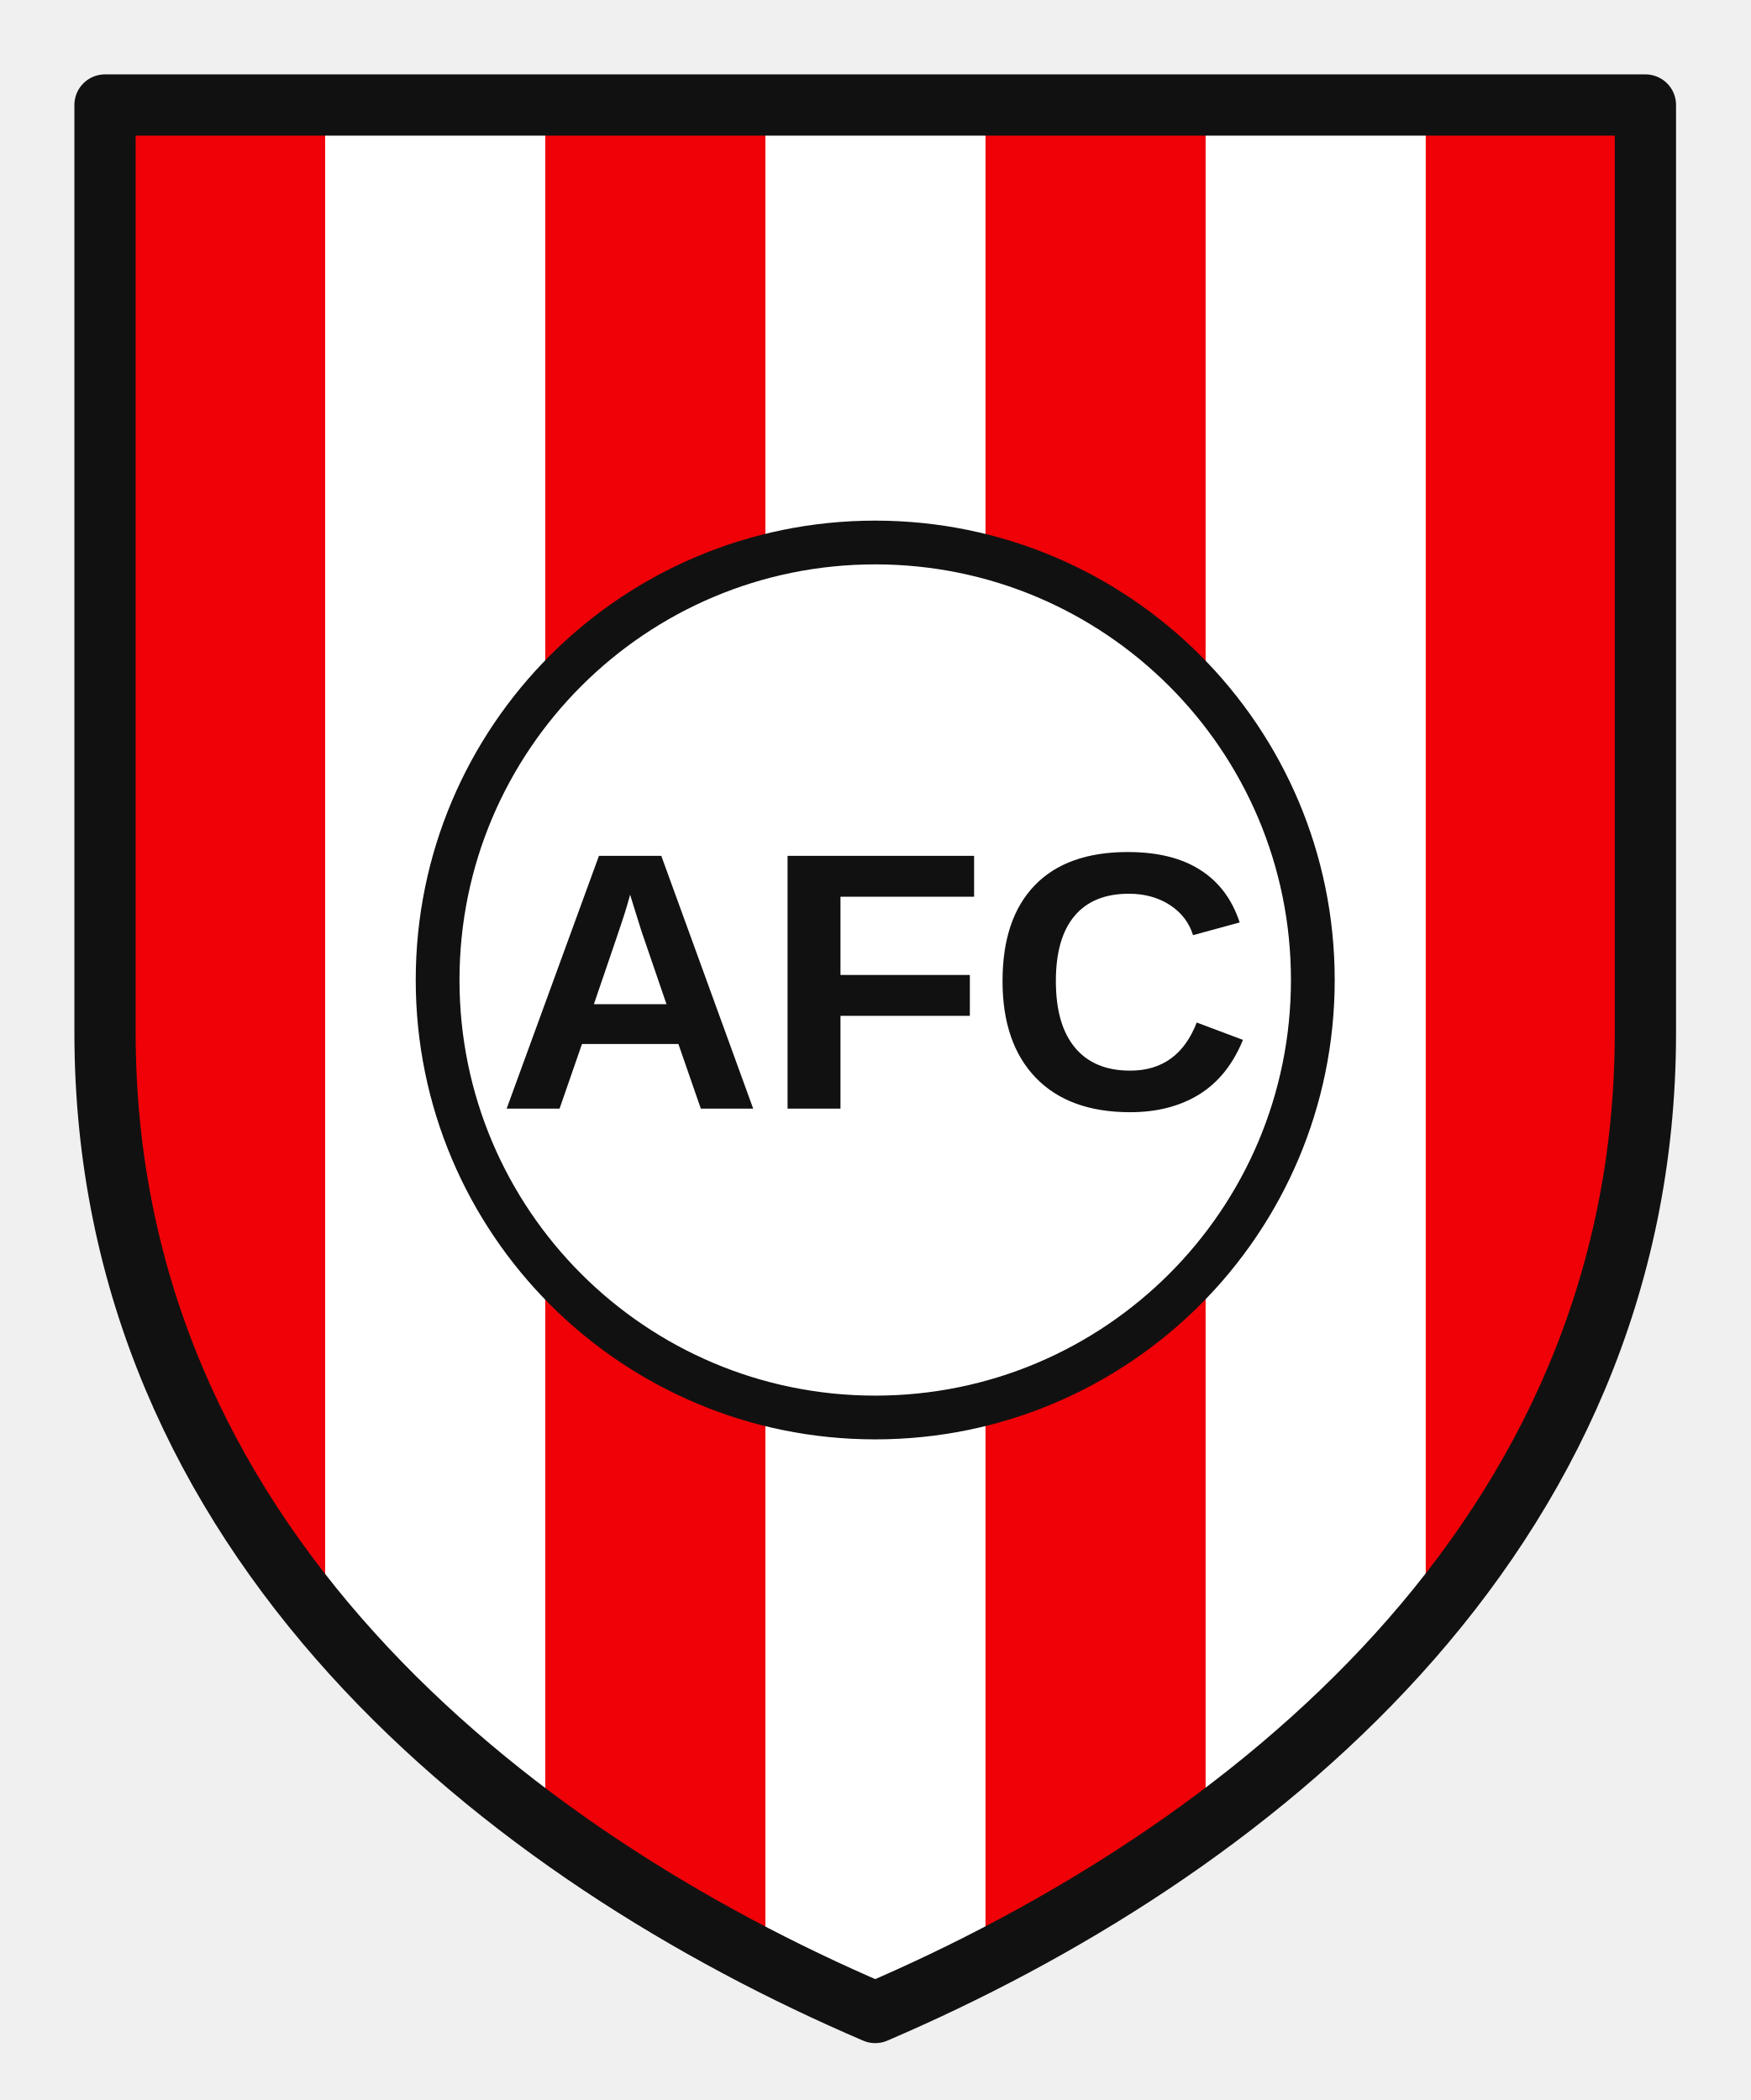
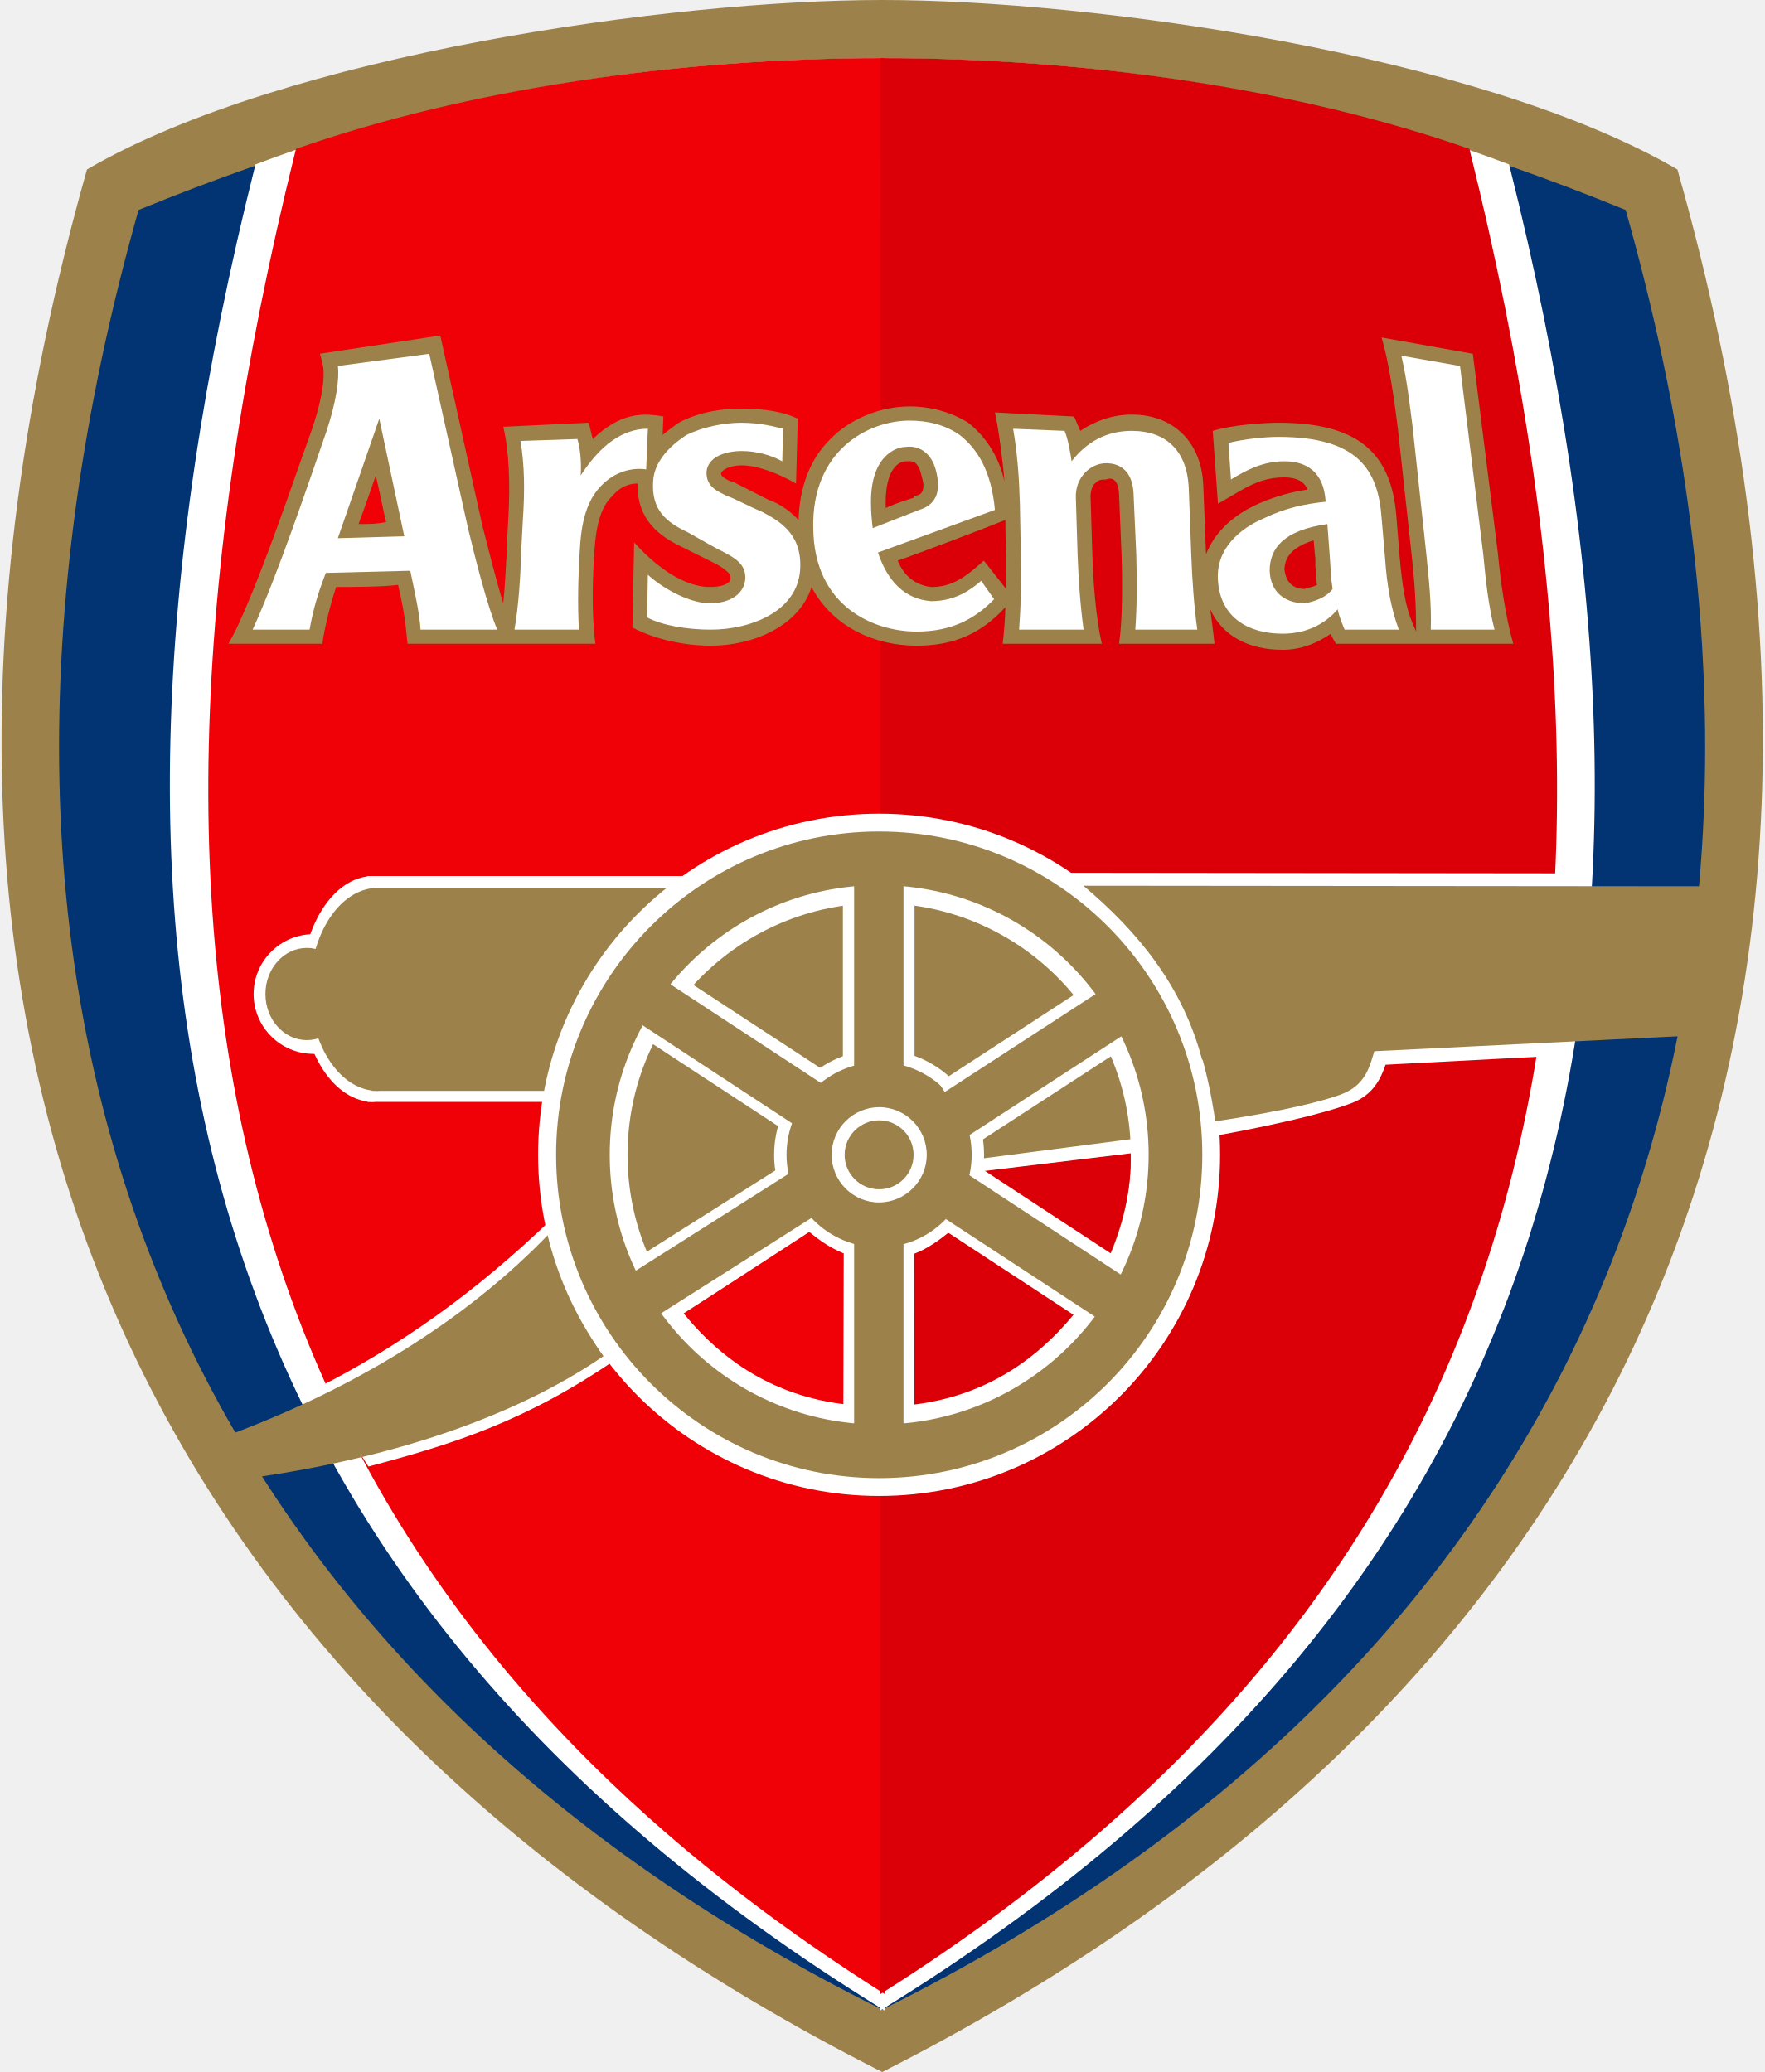
- <svg xmlns="http://www.w3.org/2000/svg" viewBox="0 0 200 240" width="200" height="240">
-   <defs>
-     <clipPath id="s">
-       <path d="M12 12 H188 V118 C188 176 142 212 100 230 C58 212 12 176 12 118 Z" />
-     </clipPath>
-   </defs>
-   <g clip-path="url(#s)">
-     <rect x="12" y="0" width="25.2" height="240" fill="#ef0107" />
-     <rect x="37.15" y="0" width="25.2" height="240" fill="#ffffff" />
-     <rect x="62.3" y="0" width="25.2" height="240" fill="#ef0107" />
-     <rect x="87.45" y="0" width="25.2" height="240" fill="#ffffff" />
-     <rect x="112.6" y="0" width="25.2" height="240" fill="#ef0107" />
-     <rect x="137.75" y="0" width="25.2" height="240" fill="#ffffff" />
-     <rect x="162.9" y="0" width="25.2" height="240" fill="#ef0107" />
+ <svg xmlns="http://www.w3.org/2000/svg" version="1.1" id="Layer_1" x="0px" y="0px" viewBox="0 0 322.793 379.84" width="292" height="343" enable-background="new 0 0 322.793 379.84" xml:space="preserve">
+   <g>
+     <path fill="#9C824A" stroke="#9C824A" stroke-width="0.793" stroke-miterlimit="282" d="M161.396,0.396   c-38.436,0-109.309,9.944-145.402,30.932C-31.526,199.803,33.101,314.37,161.396,379.396   c128.296-65.026,192.923-180.16,145.402-348.067C270.669,10.34,199.831,0.396,161.396,0.396L161.396,0.396z" />
+     <path fill="#023474" stroke="#023474" stroke-width="0.793" stroke-miterlimit="282" d="M161.396,11.228   c-37.761,0-80.278,4.83-135.962,27.558c-41.452,147.061,6.637,264.931,135.962,329.174   c129.325-64.243,177.378-182.114,135.926-329.174C241.638,16.058,199.157,11.228,161.396,11.228L161.396,11.228z" />
+     <path fill="#FFFFFF" stroke="#FFFFFF" stroke-width="0.793" stroke-miterlimit="282" d="M161.219,11.086   c-37.584,0-77.936,5.575-114.349,19.355C9.109,181.018,36.969,290.967,161.432,367.854L161.219,11.086L161.219,11.086z    M161.432,367.854c124.462-76.887,152.287-186.836,114.525-337.413c-36.412-13.78-76.729-19.355-114.312-19.355L161.432,367.854   L161.432,367.854z" />
+     <path fill="#EF0107" stroke="#EF0107" stroke-width="0.793" stroke-miterlimit="282" d="M161.432,11.051   c-37.797,0-76.055,5.717-107.144,16.548c-39.11,157.822-7.702,264.397,107.179,337.235L161.432,11.051L161.432,11.051z" />
+     <path fill="#DB0007" stroke="#DB0007" stroke-width="0.793" stroke-miterlimit="282" d="M161.503,11.051   c37.796,0,76.055,5.717,107.179,16.548c39.11,157.822,7.701,264.397-107.214,337.235L161.503,11.051L161.503,11.051z" />
+     <path fill="#FFFFFF" d="M112.598,249.203c-16.68,11.437-29.953,15.556-45.356,19.64l-9.298-14.454   c14.161-7.173,28.818-17.153,43.582-31.606C102.768,236.809,109.297,246.752,112.598,249.203L112.598,249.203z" />
+     <path fill="#9C824A" d="M110.326,248.6c-15.828,10.866-37.868,18.431-63.101,22.124l-5.146-7.812   c21.613-8.099,42.481-20.172,58.665-37.147C103.193,236.631,106.919,243.841,110.326,248.6L110.326,248.6z" />
+     <path fill="#FFFFFF" d="M68.165,182.225c0,6.073-4.897,10.974-10.966,10.974s-11.002-4.901-11.002-10.974l0,0   c0-6.073,4.933-10.973,11.002-10.973S68.165,176.152,68.165,182.225L68.165,182.225z" />
+     <path fill="#FFFFFF" d="M66.993,160.597v41.409h32.615c2.129-13.886,10.008-28.624,27.859-41.409H66.993" />
+     <path fill="#FFFFFF" d="M68.307,202.006c-7.276,0.106-13.273-9.021-13.38-20.456c-0.071-11.436,5.75-20.811,13.061-20.953   c0.071,0,0.142,0,0.249,0" />
+     <path fill="#9C824A" d="M63.551,182.225c0,4.688-3.407,8.453-7.595,8.453c-4.188,0-7.595-3.764-7.595-8.453l0,0   c0-4.688,3.407-8.452,7.595-8.452C60.144,173.772,63.551,177.537,63.551,182.225L63.551,182.225z" />
+     <path fill="#9C824A" d="M67.881,162.764v37.217h32.367c2.555-12.358,8.837-25.498,24.523-37.217H67.881" />
+     <path fill="#9C824A" d="M69.087,199.981c-6.85,0.143-12.457-8.096-12.563-18.36c-0.071-10.263,5.43-18.716,12.279-18.857   c0.071,0,0.142,0,0.213,0" />
+     <path fill="#FFFFFF" d="M223.325,211.701c0,34.556-27.965,62.539-62.497,62.539c-34.496,0-62.497-27.983-62.497-62.539l0,0   c0-34.554,28.001-62.539,62.497-62.539C195.36,149.162,223.325,177.147,223.325,211.701L223.325,211.701L223.325,211.701z" />
+     <path fill="#9C824A" d="M220.062,211.701c0,32.744-26.512,59.271-59.233,59.271c-32.686,0-59.197-26.527-59.197-59.271l0,0   c0-32.707,26.511-59.271,59.197-59.271C193.55,152.429,220.062,178.958,220.062,211.701L220.062,211.701L220.062,211.701z" />
+     <path fill="#FFFFFF" d="M210.23,211.701c0,27.31-22.111,49.436-49.402,49.436c-27.256,0-49.366-22.126-49.366-49.436l0,0   c0-27.31,22.11-49.435,49.366-49.435C188.119,162.266,210.23,184.391,210.23,211.701L210.23,211.701L210.23,211.701z" />
+     <path fill="#9C824A" d="M206.966,211.701c0,25.498-20.656,46.132-46.138,46.132c-25.446,0-46.101-20.634-46.101-46.132l0,0   c0-25.498,20.655-46.131,46.101-46.131C186.31,165.569,206.966,186.203,206.966,211.701L206.966,211.701L206.966,211.701z" />
+     <path fill="#FFFFFF" d="M180.063,211.701c0.036,10.619-8.588,19.249-19.2,19.284c-10.646,0-19.271-8.629-19.271-19.248v-0.036   c0-10.619,8.589-19.248,19.235-19.248c10.611-0.035,19.235,8.595,19.235,19.213C180.063,211.701,180.063,211.701,180.063,211.701   L180.063,211.701z" />
+     <path fill="#9C824A" d="M177.793,211.701c0,9.377-7.561,16.976-16.929,16.976c-9.369,0-16.964-7.563-17-16.939v-0.036   c0-9.375,7.595-16.976,16.964-16.976s16.965,7.565,16.965,16.94V211.701L177.793,211.701z" />
+     <path fill="#FFFFFF" d="M169.559,211.701c0,4.794-3.904,8.7-8.73,8.735c-4.791,0-8.695-3.905-8.695-8.735l0,0   c0-4.829,3.904-8.7,8.695-8.735C165.654,202.965,169.559,206.872,169.559,211.701L169.559,211.701L169.559,211.701z" />
+     <path fill="#9C824A" d="M167.146,211.701c0,3.48-2.804,6.321-6.317,6.321c-3.478,0-6.317-2.806-6.317-6.321l0,0   c0-3.479,2.839-6.32,6.317-6.32C164.306,205.38,167.146,208.185,167.146,211.701L167.146,211.701L167.146,211.701z" />
+     <rect x="154.192" y="164.504" fill="#FFFFFF" width="13.131" height="30.647" />
+     <rect x="156.25" y="160.1" fill="#9C824A" width="9.049" height="38.958" />
+     <polygon fill="#FFFFFF" points="197.418,181.798 204.587,192.807 178.893,209.5 171.76,198.49  " />
+     <polygon fill="#9C824A" points="202.21,181.124 207.143,188.724 174.492,209.961 169.559,202.326  " />
+     <polygon fill="#FFFFFF" points="142.409,214.187 149.436,225.267 123.564,241.675 116.537,230.559  " />
+     <polygon fill="#9C824A" points="146.81,213.548 151.672,221.219 118.809,242.065 113.946,234.394  " />
+     <rect x="154.192" y="229.281" fill="#FFFFFF" width="13.131" height="30.646" />
+     <rect x="156.25" y="224.913" fill="#9C824A" width="9.049" height="38.922" />
+     <path fill="#EF0107" stroke="#EF0107" stroke-width="0.311" stroke-miterlimit="282" d="M148.017,226.013   c1.775,1.491,3.726,2.841,6.175,3.871l-0.071,27.345c-12.386-1.598-21.755-7.706-28.853-16.406l22.785-14.81" />
+     <path fill="#DB0007" stroke="#DB0007" stroke-width="0.311" stroke-miterlimit="282" d="M173.604,226.12   c-1.81,1.456-3.727,2.841-6.175,3.835l0.035,27.346c12.386-1.598,21.756-7.706,28.854-16.407l-22.749-14.773" />
+     <path fill="#DB0007" d="M179.815,214.649l27.114-3.268c0.213,6.782-1.42,12.749-3.727,18.467l-23.459-15.199" />
+     <path fill="#FFFFFF" stroke="#FFFFFF" stroke-width="0.311" stroke-miterlimit="282" d="M179.851,214.542   c0.106-0.426,0.071-0.816,0.249-2.059l26.76-3.48c0.106,1.243,0.035,1.704,0,2.272L179.851,214.542L179.851,214.542z" />
+     <path fill="#FFFFFF" d="M219.458,191.992h35.1c-1.101,4.154-2.166,8.38-7.206,10.263c-8.056,3.02-24.771,5.931-24.771,5.931   C222.261,203.604,221.232,197.388,219.458,191.992L219.458,191.992z" />
+     <path fill="#FFFFFF" d="M195.006,159.994l91.705,0.106l-3.229,33.524l-62.64,3.268C217.47,181.905,206.077,167.594,195.006,159.994   L195.006,159.994z" />
+     <path fill="#9C824A" d="M198.27,162.373l117.081,0.106l-4.472,27.311l-90.854,4.475C216.44,180.698,208.243,170.79,198.27,162.373   L198.27,162.373z" />
+     <path fill="#9C824A" d="M219.458,191.992h32.33c-1.064,3.692-1.81,7.066-6.565,8.735c-7.559,2.699-22.784,4.83-22.784,4.83   C221.8,201.119,220.877,196.608,219.458,191.992L219.458,191.992z" />
+     <path fill="#9C824A" d="M183.968,111.305c0,1.492-0.319,5.576-0.496,6.712h18.171c-1.102-4.831-1.599-11.542-1.74-16.727   c0,0.355-0.319-10.406-0.319-10.406c0-0.746,0.319-1.882,0.78-2.237c0.64-0.746,1.279-0.746,2.06-0.746   c0.78-0.355,2.2-0.355,2.377,2.593l0.462,11.151c0.177,5.22,0.177,12.288-0.462,16.372h17.497   c-0.143-1.492-0.639-5.221-0.781-6.322c2.2,4.83,6.956,7.422,13.273,7.422c3.762,0,6.636-1.457,8.837-2.948   c0,0.355,0.923,1.848,0.923,1.848h32.509c-1.42-4.831-2.343-11.542-2.839-16.727l-4.579-36.437l-16.716-2.983   c1.421,4.83,2.379,11.897,2.981,16.727l2.555,23.439c0.462,4.084,0.782,8.559,0.782,13.388v0.355l-0.64-1.492   c-1.277-2.983-1.881-6.676-2.378-12.252l-0.603-7.458c-0.958-11.897-7.417-17.083-21.649-17.083c-2.342,0-8.34,0.355-11.995,1.492   l0.958,13.353l3.798-2.202c3.159-1.882,5.501-2.628,8.339-2.628c2.237,0,3.656,0.747,4.295,2.238   c-2.696,0.39-5.679,1.136-9.014,2.592c-5.04,2.237-8.199,5.61-9.618,9.304v-0.355l-0.497-12.288   c-0.283-7.813-5.358-12.998-13.096-12.998c-3.442,0-6.602,1.101-9.44,2.983c-0.177-0.391-0.319-0.747-0.497-1.137l-0.639-1.492   l-14.516-0.746c0.639,2.628,1.598,10.051,1.74,12.644c-0.782-3.694-2.84-7.778-6.638-10.761c-2.98-1.882-6.778-2.983-10.717-2.983   c-5.36,0-10.896,2.237-14.516,5.966c-3.797,3.693-5.679,8.914-5.856,14.845c-1.419-1.492-3.3-2.948-5.501-3.693l-6.637-3.374   h-0.319c-1.561-0.747-1.739-1.102-1.739-1.457c0.178-0.746,1.739-1.492,3.798-1.492c2.839,0,6.779,1.492,9.937,3.339l0.319-11.897   c-2.378-1.137-5.678-1.847-10.434-1.847c-2.52,0-7.24,0.355-11.357,2.592c-1.101,0.746-2.059,1.492-2.981,2.238l0.142-3.375   c-3.797-0.71-7.879-0.71-12.919,4.12c-0.177-0.391-0.497-2.238-0.816-2.983l-15.615,0.746c1.1,4.44,1.277,10.761,0.958,16.337   l-0.319,5.966v0.746c-0.178,2.983-0.319,6.321-0.639,9.304c-1.278-4.12-2.662-9.695-3.798-14.134l-7.736-34.945l-22.075,3.338   c0.142,0.355,0.461,1.492,0.639,2.592c0.143,1.492,0.143,4.475-1.916,10.796c-3.62,10.016-8.66,25.286-13.557,36.046   c-0.639,1.492-1.916,3.729-1.916,3.729h17.212c0.32-2.593,1.42-7.067,2.52-10.406c2.378,0,8.518,0,11.356-0.391   c0.639,2.628,1.278,5.966,1.456,8.203l0.284,2.593h34.425c-0.781-5.576-0.462-12.999-0.177-17.118   c0.319-4.83,1.277-8.168,3.336-10.015c1.561-1.882,3.3-2.237,4.578-2.237c-0.177,6.676,4.082,9.66,7.879,11.506l6.778,3.373   c2.378,1.492,2.378,1.847,2.378,2.593c-0.142,1.101-2.059,1.492-3.797,1.492c-3.62,0-8.518-2.238-13.877-8.168l-0.319,15.59   c4.259,2.237,9.618,3.338,14.374,3.338c7.879,0,16.254-3.694,18.455-10.761c3.939,7.422,11.676,10.761,19.271,10.761   C174.492,118.372,179.531,116.169,183.968,111.305L183.968,111.305z M65.432,96.069c0.958-2.592,1.738-4.83,3.158-8.914   c0.958,4.084,1.419,6.677,1.881,8.559C68.59,96.069,67.632,96.069,65.432,96.069L65.432,96.069z M162.035,91.985   c0-5.185,1.881-7.422,3.763-7.422c0.639,0,2.058-0.391,2.696,2.237c0.319,1.101,0.461,1.847,0.461,2.202   c0,1.492-0.78,1.882-1.738,1.882v0.355c0,0-2.662,0.746-5.182,1.882C162.035,92.731,162.035,92.376,162.035,91.985L162.035,91.985z    M180.028,102.781c-3.337,2.948-5.714,4.83-9.653,4.83c-3.158-0.391-5.04-2.238-6.14-4.83c3.301-1.136,16.077-5.966,19.732-7.458   c0,2.983,0.143,6.321,0.143,6.321v6.322L180.028,102.781L180.028,102.781z M238.87,107.967c-2.98,0-3.62-2.238-3.762-3.694   c0.142-1.492,0.603-3.729,5.358-5.22c0.143,1.847,0.319,3.338,0.319,3.338v1.491c0.143,1.136,0.143,2.237,0.284,3.338   C240.467,107.611,239.687,107.611,238.87,107.967" />
+     <path fill="#FFFFFF" d="M143.225,78.597c-1.561-0.355-3.939-1.101-7.736-1.101c-2.981,0-6.921,0.746-9.938,2.238   c-3.478,2.237-5.998,5.185-6.14,8.559c-0.319,5.185,2.378,7.422,6.317,9.269c2.662,1.492,5.217,2.983,6.779,3.729   c2.058,1.101,3.939,2.237,3.797,4.83c-0.177,2.593-2.555,4.475-6.494,4.475c-3.301,0-8.021-2.237-11.357-5.221l-0.142,7.813   c2.839,1.492,7.417,2.237,11.676,2.237c7.24,0,16.254-3.338,16.396-11.542c0.177-6.321-4.258-8.559-6.92-10.015   c-2.697-1.136-5.395-2.627-6.636-2.983c-1.278-0.746-3.798-1.491-3.62-4.475c0.284-2.592,3.301-3.729,6.459-3.729   c2.662,0,5.359,0.746,7.417,1.882" />
+     <path fill="#FFFFFF" d="M78.385,64.853L61.634,67.09c0.32,2.238-0.319,6.677-2.058,11.897   c-3.442,10.015-9.121,26.741-13.558,36.436h10.435c0.603-3.373,1.384-6.321,2.981-10.405l15.474-0.391   c0.603,2.983,1.739,7.813,1.881,10.796h14.054c-1.739-4.119-3.939-12.643-5.358-18.609L78.385,64.853L78.385,64.853z    M61.634,98.662l7.595-21.912l4.579,21.557" />
+     <path fill="#FFFFFF" d="M118.454,78.597l-0.319,7.458c-2.52-0.39-5.678,0.355-8.198,2.948c-2.201,2.237-3.62,5.576-3.939,11.542   c-0.32,4.83-0.462,10.406-0.178,14.88H94.001c0.781-4.474,1.101-9.66,1.242-14.524l0.319-5.931c0.319-4.83,0.319-9.66-0.461-14.134   l10.434-0.355c0.462,1.492,0.781,4.084,0.604,6.676C110.717,80.088,115.153,78.597,118.454,78.597" />
+     <path fill="#FFFFFF" d="M267.298,67.09l-10.754-1.882c1.101,4.866,1.42,8.204,2.059,13.033l2.521,23.404   c0.496,4.83,0.958,9.305,0.815,13.779h11.677c-1.136-4.474-1.597-8.949-2.059-13.779" />
+     <path fill="#FFFFFF" d="M219.139,115.424c-0.604-4.474-0.924-8.949-1.102-13.779l-0.461-12.252   c-0.319-6.712-4.116-10.405-10.434-10.405c-3.442,0-7.56,1.101-11.037,5.575c-0.142-1.136-0.639-4.084-1.277-5.575l-9.44-0.391   c0.78,4.475,1.1,8.914,1.241,13.744l0.178,9.304c0.142,4.83,0,9.305-0.319,13.779h11.818c-0.604-4.474-0.923-8.949-1.101-13.779   l-0.319-10.405c-0.142-3.729,2.697-6.322,5.537-6.322c3.3,0,4.897,2.237,5.04,5.576l0.496,11.151   c0.143,4.83,0.143,9.305-0.177,13.779" />
+     <path fill="#FFFFFF" d="M256.083,115.424c-1.419-3.729-2.2-8.203-2.52-13.033l-0.64-7.423c-0.639-8.914-4.399-14.88-18.951-14.88   c-2.52,0-6.14,0.391-9.12,1.101l0.461,6.712c2.98-1.847,5.998-3.338,9.795-3.338c3.939,0,7.24,1.847,7.56,7.422   c-3.798,0.391-7.276,1.101-11.215,2.983c-4.4,1.847-8.979,5.576-8.518,11.506c0.461,6.712,5.536,9.695,11.854,9.695   c4.897,0,8.198-2.237,10.079-4.474c0.319,1.491,0.816,2.592,1.277,3.729H256.083L256.083,115.424L256.083,115.424z M238.87,110.594   c-3.479,0-6.316-1.882-6.459-5.966c0-4.084,2.52-7.422,10.576-8.559l0.462,6.322c0.177,2.237,0.177,3.729,0.496,5.576   C242.811,109.458,240.929,110.204,238.87,110.594" />
+     <path fill="#FFFFFF" d="M175.592,79.733c-2.696-1.882-5.855-2.628-9.155-2.628c-7.737,0-17.994,5.576-17.675,19.71   c0.142,14.49,11.215,18.964,18.952,18.964c6.778,0,10.896-2.593,14.195-5.931l-2.378-3.374c-1.738,1.492-4.578,3.729-9.156,3.729   c-4.898-0.355-8.021-3.729-9.76-8.914l21.436-7.813C181.412,86.41,178.893,82.326,175.592,79.733L175.592,79.733z M168.175,93.477   l-8.518,3.338c-0.177-1.491-0.319-2.983-0.319-4.83c0-8.559,4.72-10.05,6.316-10.05c2.521-0.355,4.721,1.136,5.536,4.119   C172.114,89.393,171.795,92.376,168.175,93.477" />
+     <polygon fill="#FFFFFF" points="117.673,190.287 124.877,179.313 150.501,196.075 143.296,207.084  " />
+     <polygon fill="#9C824A" points="115.295,186.522 120.264,178.922 152.808,200.265 147.839,207.866  " />
+     <polygon fill="#FFFFFF" points="172.363,225.232 179.567,214.222 205.19,231.02 197.986,242.03  " />
+     <polygon fill="#9C824A" points="169.984,221.467 174.953,213.868 207.498,235.211 202.529,242.776  " />
  </g>
-   <circle cx="100" cy="112" r="50" fill="#ffffff" stroke="#111111" stroke-width="5" />
-   <text x="100" y="126.7" text-anchor="middle" font-family="Arial Black, Helvetica Neue, Arial, sans-serif" font-weight="900" font-size="42" fill="#111111">AFC</text>
-   <path d="M12 12 H188 V118 C188 176 142 212 100 230 C58 212 12 176 12 118 Z" fill="none" stroke="#111111" stroke-width="7" stroke-linejoin="round" />
</svg>
